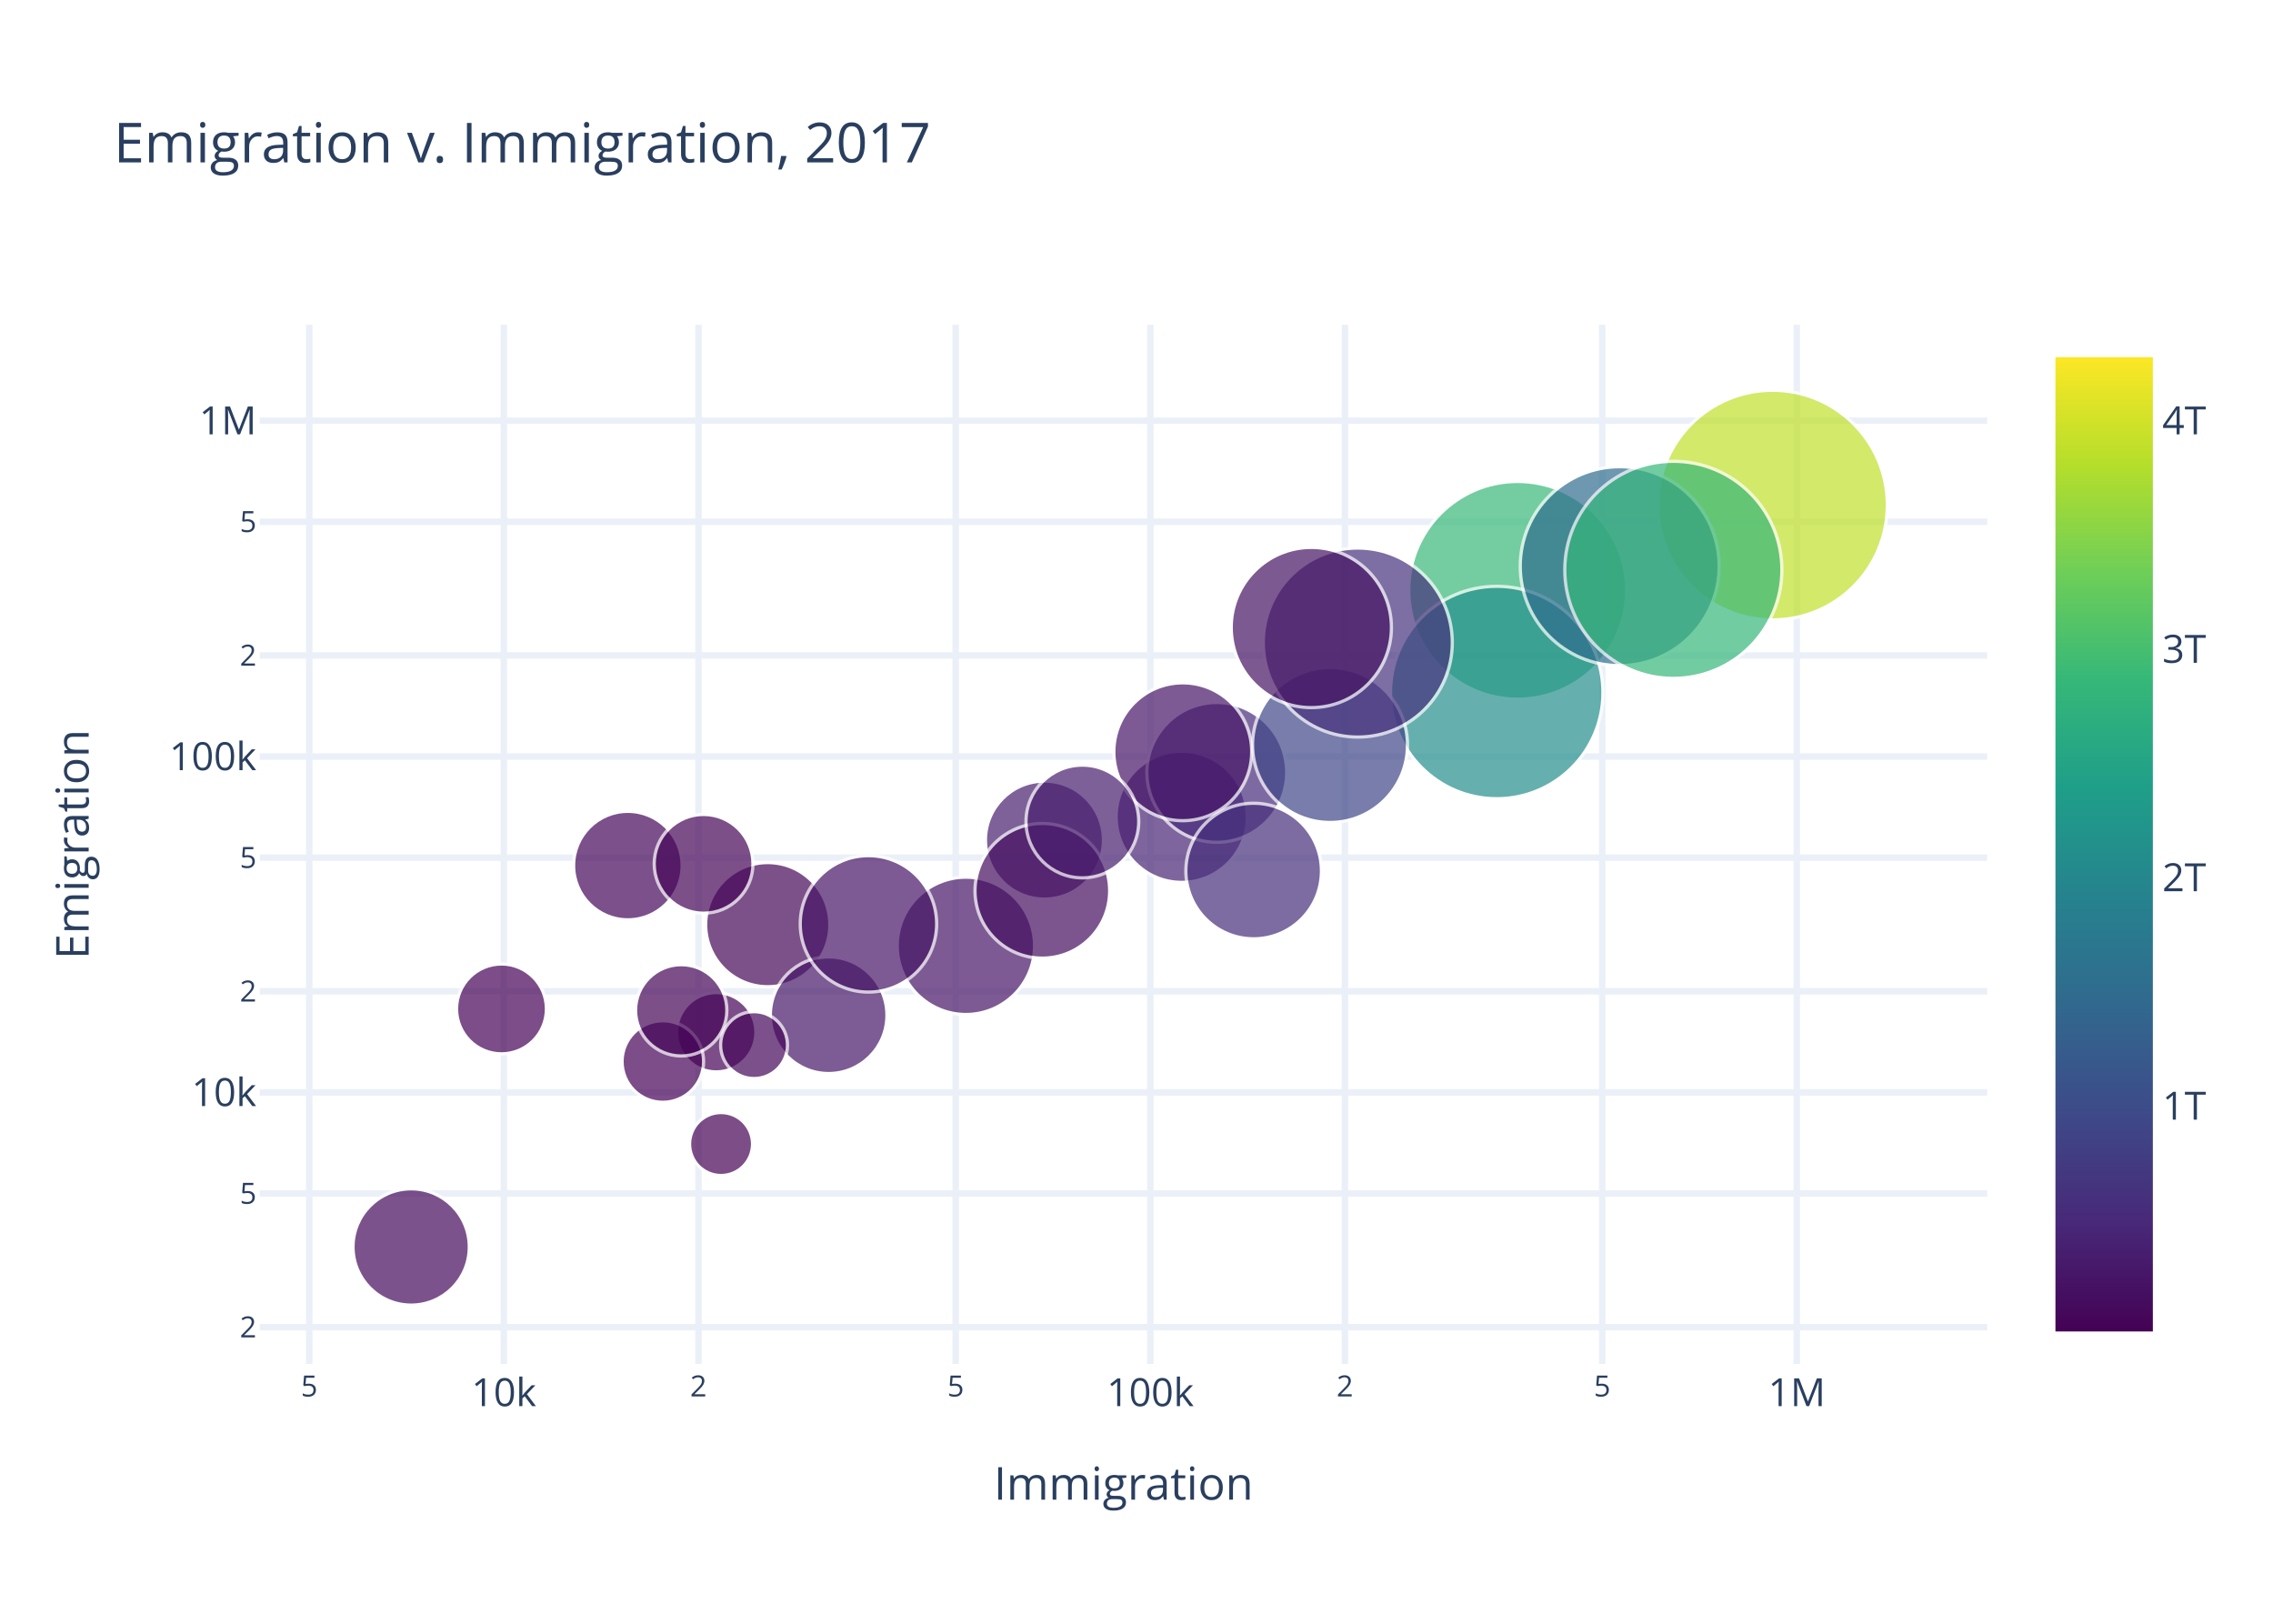
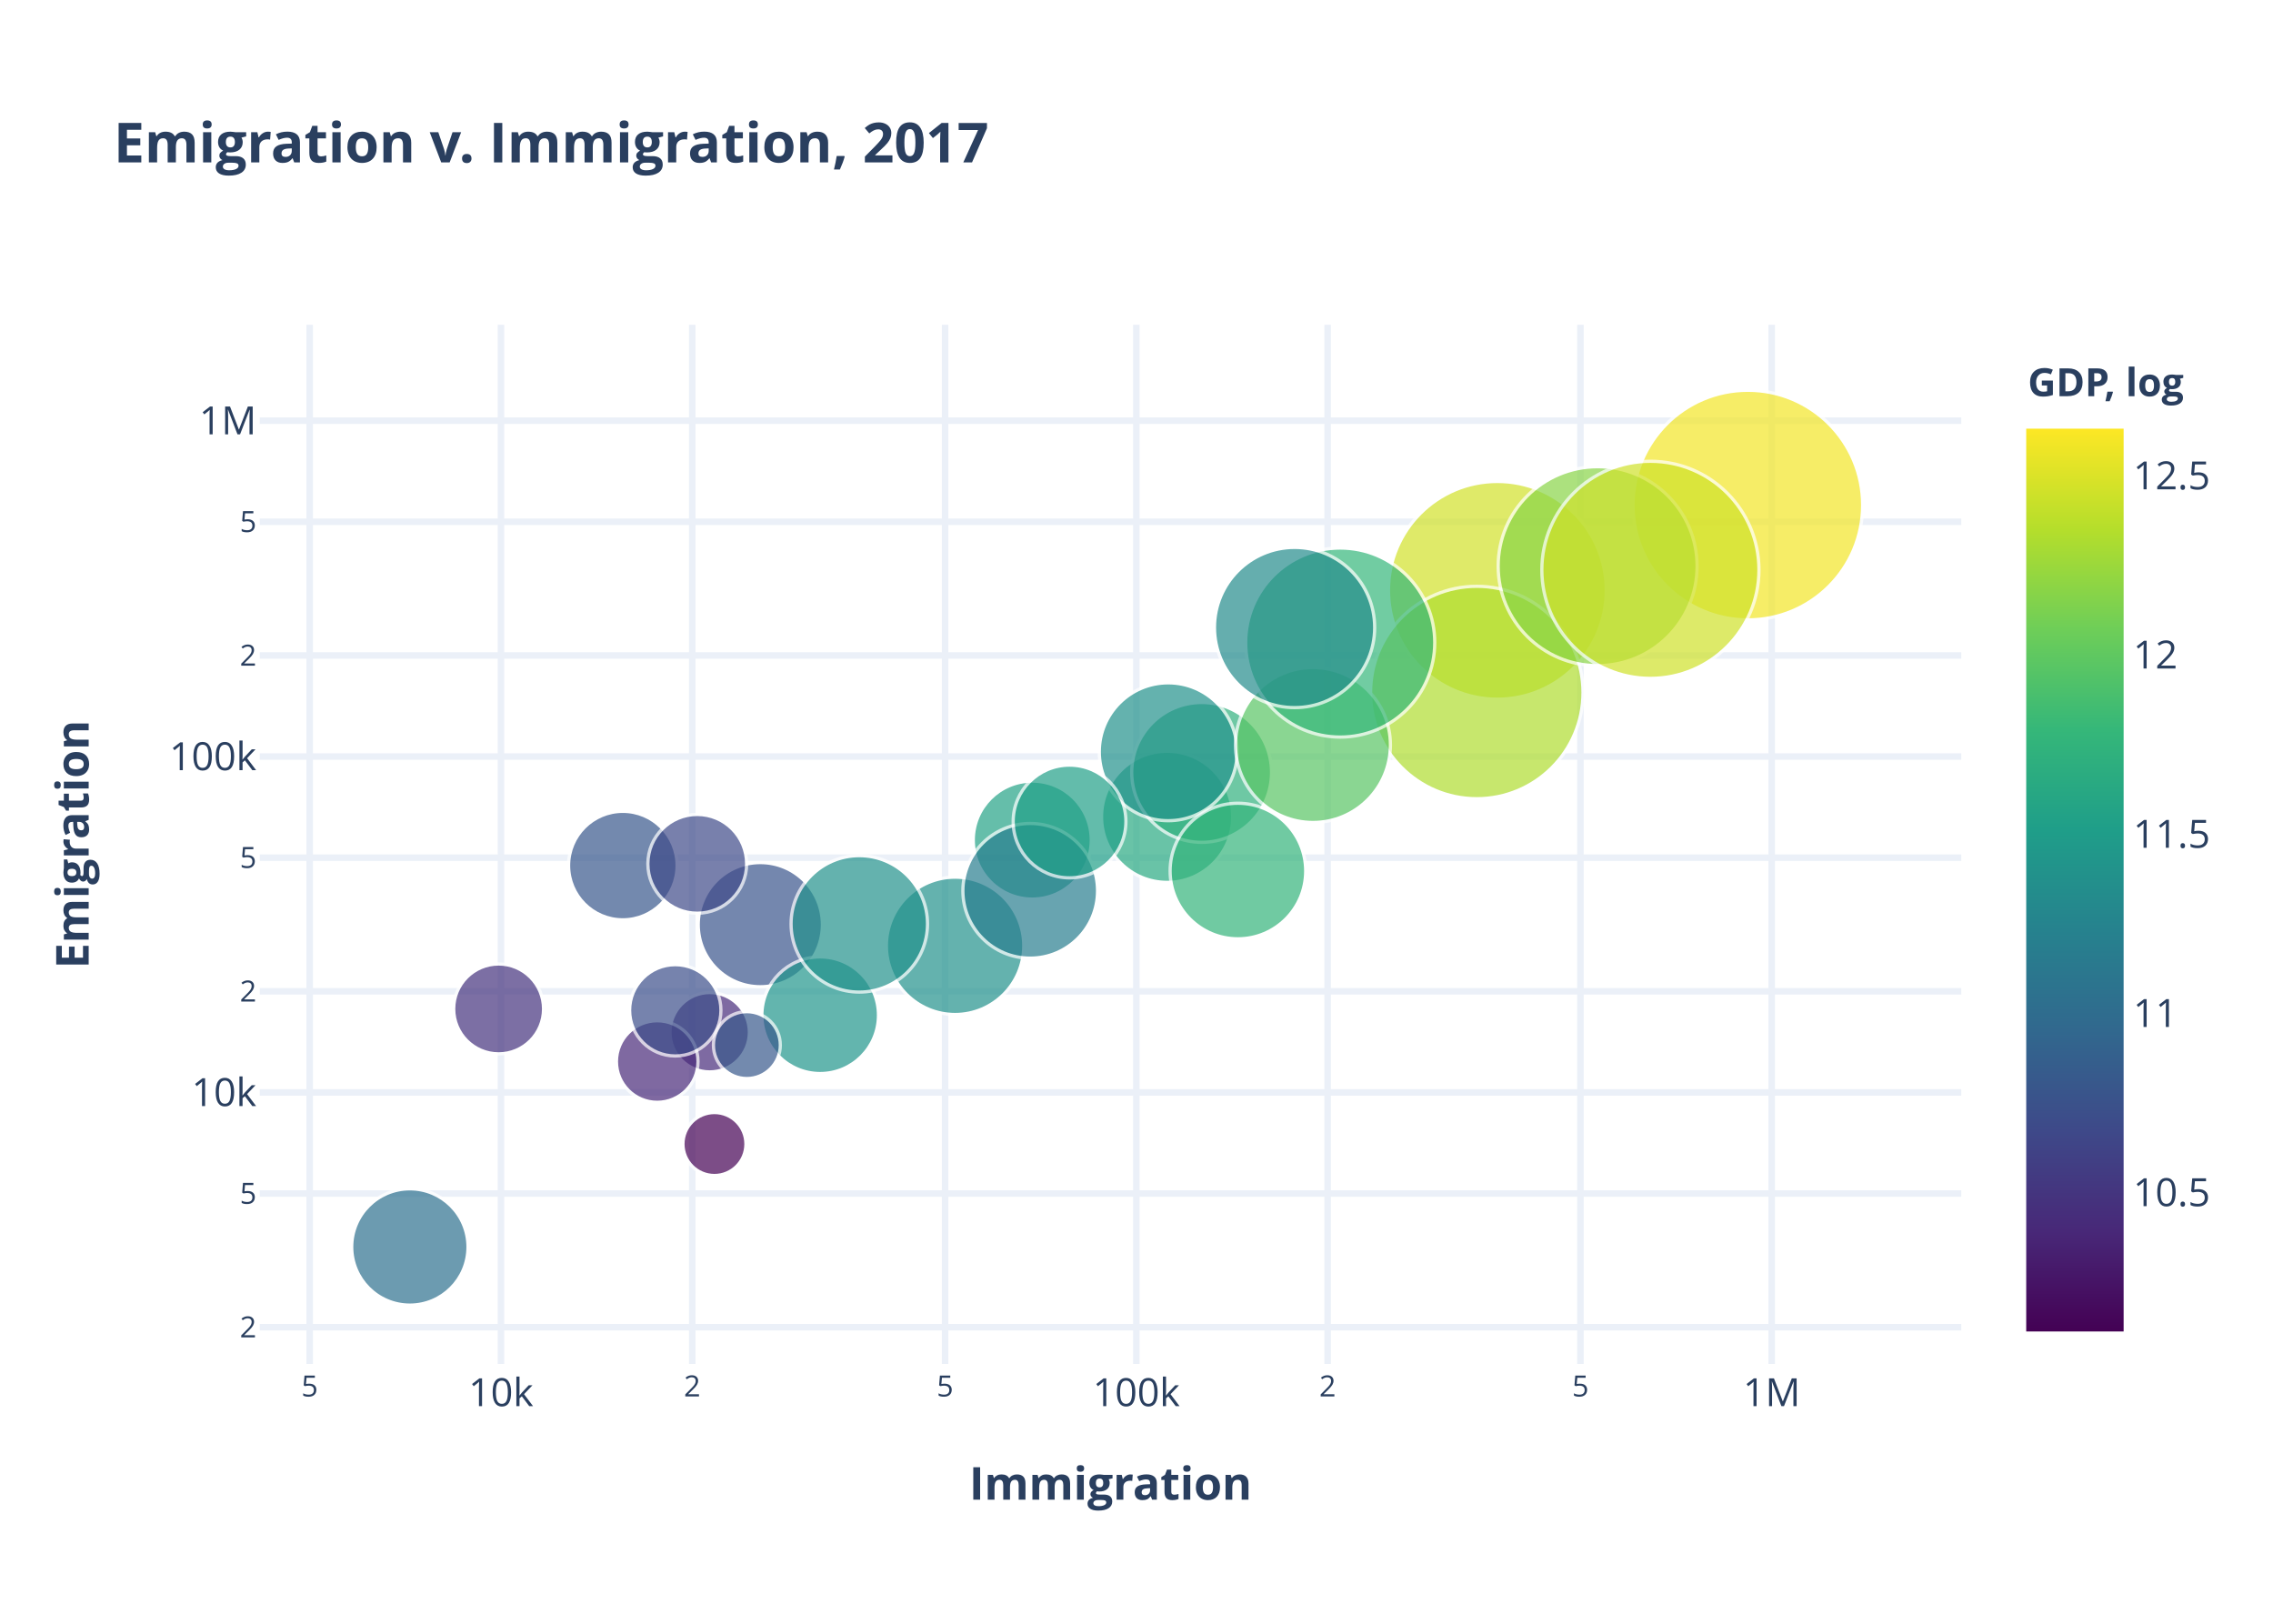
<svg xmlns="http://www.w3.org/2000/svg" class="main-svg" width="700" height="500" viewBox="0 0 700 500">
  <rect x="0" y="0" width="700" height="500" style="fill: rgb(255, 255, 255); fill-opacity: 1;" />
-   <defs id="defs-d5588e">
+   <defs id="defs-80fa57">
    <g class="clips">
-       <clipPath id="clipd5588exyplot" class="plotclip">
-         <rect width="532" height="320" />
-       </clipPath>
-       <clipPath class="axesclip" id="clipd5588ex">
-         <rect x="80" y="0" width="532" height="500" />
-       </clipPath>
-       <clipPath class="axesclip" id="clipd5588ey">
+       <clipPath id="clip80fa57xyplot" class="plotclip">
+         <rect width="524" height="320" />
+       </clipPath>
+       <clipPath class="axesclip" id="clip80fa57x">
+         <rect x="80" y="0" width="524" height="500" />
+       </clipPath>
+       <clipPath class="axesclip" id="clip80fa57y">
        <rect x="0" y="100" width="700" height="320" />
      </clipPath>
-       <clipPath class="axesclip" id="clipd5588exy">
-         <rect x="80" y="100" width="532" height="320" />
+       <clipPath class="axesclip" id="clip80fa57xy">
+         <rect x="80" y="100" width="524" height="320" />
      </clipPath>
    </g>
    <g class="gradients">
-       <linearGradient x1="0" x2="0" y1="1" y2="0" id="gd5588e-cb994d58">
+       <linearGradient x1="0" x2="0" y1="1" y2="0" id="g80fa57-cb030e50">
        <stop offset="0%" stop-color="rgb(68, 1, 84)" stop-opacity="1" />
        <stop offset="11.111%" stop-color="rgb(72, 40, 120)" stop-opacity="1" />
        <stop offset="22.222%" stop-color="rgb(62, 73, 137)" stop-opacity="1" />
        <stop offset="33.333%" stop-color="rgb(49, 104, 142)" stop-opacity="1" />
        <stop offset="44.444%" stop-color="rgb(38, 130, 142)" stop-opacity="1" />
        <stop offset="55.556%" stop-color="rgb(31, 158, 137)" stop-opacity="1" />
        <stop offset="66.667%" stop-color="rgb(53, 183, 121)" stop-opacity="1" />
        <stop offset="77.778%" stop-color="rgb(110, 206, 88)" stop-opacity="1" />
        <stop offset="88.889%" stop-color="rgb(181, 222, 43)" stop-opacity="1" />
        <stop offset="100%" stop-color="rgb(253, 231, 37)" stop-opacity="1" />
      </linearGradient>
    </g>
  </defs>
  <g class="bglayer" />
  <g class="layer-below">
    <g class="imagelayer" />
    <g class="shapelayer" />
  </g>
  <g class="cartesianlayer">
    <g class="subplot xy">
      <g class="layer-subplot">
        <g class="shapelayer" />
        <g class="imagelayer" />
      </g>
      <g class="gridlayer">
        <g class="x">
-           <path class="xgrid crisp" transform="translate(95.24,0)" d="M0,100v320" style="stroke: rgb(235, 240, 248); stroke-opacity: 1; stroke-width: 2px;" />
-           <path class="xgrid crisp" transform="translate(155.17,0)" d="M0,100v320" style="stroke: rgb(235, 240, 248); stroke-opacity: 1; stroke-width: 2px;" />
-           <path class="xgrid crisp" transform="translate(215.1,0)" d="M0,100v320" style="stroke: rgb(235, 240, 248); stroke-opacity: 1; stroke-width: 2px;" />
-           <path class="xgrid crisp" transform="translate(294.33,0)" d="M0,100v320" style="stroke: rgb(235, 240, 248); stroke-opacity: 1; stroke-width: 2px;" />
-           <path class="xgrid crisp" transform="translate(354.26,0)" d="M0,100v320" style="stroke: rgb(235, 240, 248); stroke-opacity: 1; stroke-width: 2px;" />
-           <path class="xgrid crisp" transform="translate(414.19,0)" d="M0,100v320" style="stroke: rgb(235, 240, 248); stroke-opacity: 1; stroke-width: 2px;" />
-           <path class="xgrid crisp" transform="translate(493.42,0)" d="M0,100v320" style="stroke: rgb(235, 240, 248); stroke-opacity: 1; stroke-width: 2px;" />
-           <path class="xgrid crisp" transform="translate(553.35,0)" d="M0,100v320" style="stroke: rgb(235, 240, 248); stroke-opacity: 1; stroke-width: 2px;" />
+           <path class="xgrid crisp" transform="translate(95.37,0)" d="M0,100v320" style="stroke: rgb(235, 240, 248); stroke-opacity: 1; stroke-width: 2px;" />
+           <path class="xgrid crisp" transform="translate(154.28,0)" d="M0,100v320" style="stroke: rgb(235, 240, 248); stroke-opacity: 1; stroke-width: 2px;" />
+           <path class="xgrid crisp" transform="translate(213.18,0)" d="M0,100v320" style="stroke: rgb(235, 240, 248); stroke-opacity: 1; stroke-width: 2px;" />
+           <path class="xgrid crisp" transform="translate(291.05,0)" d="M0,100v320" style="stroke: rgb(235, 240, 248); stroke-opacity: 1; stroke-width: 2px;" />
+           <path class="xgrid crisp" transform="translate(349.95,0)" d="M0,100v320" style="stroke: rgb(235, 240, 248); stroke-opacity: 1; stroke-width: 2px;" />
+           <path class="xgrid crisp" transform="translate(408.86,0)" d="M0,100v320" style="stroke: rgb(235, 240, 248); stroke-opacity: 1; stroke-width: 2px;" />
+           <path class="xgrid crisp" transform="translate(486.72,0)" d="M0,100v320" style="stroke: rgb(235, 240, 248); stroke-opacity: 1; stroke-width: 2px;" />
+           <path class="xgrid crisp" transform="translate(545.62,0)" d="M0,100v320" style="stroke: rgb(235, 240, 248); stroke-opacity: 1; stroke-width: 2px;" />
        </g>
        <g class="y">
-           <path class="ygrid crisp" transform="translate(0,408.68)" d="M80,0h532" style="stroke: rgb(235, 240, 248); stroke-opacity: 1; stroke-width: 2px;" />
-           <path class="ygrid crisp" transform="translate(0,367.52)" d="M80,0h532" style="stroke: rgb(235, 240, 248); stroke-opacity: 1; stroke-width: 2px;" />
-           <path class="ygrid crisp" transform="translate(0,336.39)" d="M80,0h532" style="stroke: rgb(235, 240, 248); stroke-opacity: 1; stroke-width: 2px;" />
-           <path class="ygrid crisp" transform="translate(0,305.25)" d="M80,0h532" style="stroke: rgb(235, 240, 248); stroke-opacity: 1; stroke-width: 2px;" />
-           <path class="ygrid crisp" transform="translate(0,264.1)" d="M80,0h532" style="stroke: rgb(235, 240, 248); stroke-opacity: 1; stroke-width: 2px;" />
-           <path class="ygrid crisp" transform="translate(0,232.96)" d="M80,0h532" style="stroke: rgb(235, 240, 248); stroke-opacity: 1; stroke-width: 2px;" />
-           <path class="ygrid crisp" transform="translate(0,201.83)" d="M80,0h532" style="stroke: rgb(235, 240, 248); stroke-opacity: 1; stroke-width: 2px;" />
-           <path class="ygrid crisp" transform="translate(0,160.67)" d="M80,0h532" style="stroke: rgb(235, 240, 248); stroke-opacity: 1; stroke-width: 2px;" />
-           <path class="ygrid crisp" transform="translate(0,129.54)" d="M80,0h532" style="stroke: rgb(235, 240, 248); stroke-opacity: 1; stroke-width: 2px;" />
+           <path class="ygrid crisp" transform="translate(0,408.68)" d="M80,0h524" style="stroke: rgb(235, 240, 248); stroke-opacity: 1; stroke-width: 2px;" />
+           <path class="ygrid crisp" transform="translate(0,367.52)" d="M80,0h524" style="stroke: rgb(235, 240, 248); stroke-opacity: 1; stroke-width: 2px;" />
+           <path class="ygrid crisp" transform="translate(0,336.39)" d="M80,0h524" style="stroke: rgb(235, 240, 248); stroke-opacity: 1; stroke-width: 2px;" />
+           <path class="ygrid crisp" transform="translate(0,305.25)" d="M80,0h524" style="stroke: rgb(235, 240, 248); stroke-opacity: 1; stroke-width: 2px;" />
+           <path class="ygrid crisp" transform="translate(0,264.1)" d="M80,0h524" style="stroke: rgb(235, 240, 248); stroke-opacity: 1; stroke-width: 2px;" />
+           <path class="ygrid crisp" transform="translate(0,232.96)" d="M80,0h524" style="stroke: rgb(235, 240, 248); stroke-opacity: 1; stroke-width: 2px;" />
+           <path class="ygrid crisp" transform="translate(0,201.83)" d="M80,0h524" style="stroke: rgb(235, 240, 248); stroke-opacity: 1; stroke-width: 2px;" />
+           <path class="ygrid crisp" transform="translate(0,160.67)" d="M80,0h524" style="stroke: rgb(235, 240, 248); stroke-opacity: 1; stroke-width: 2px;" />
+           <path class="ygrid crisp" transform="translate(0,129.54)" d="M80,0h524" style="stroke: rgb(235, 240, 248); stroke-opacity: 1; stroke-width: 2px;" />
        </g>
      </g>
      <g class="zerolinelayer" />
      <path class="xlines-below" />
      <path class="ylines-below" />
      <g class="overlines-below" />
      <g class="xaxislayer-below" />
      <g class="yaxislayer-below" />
      <g class="overaxes-below" />
-       <g class="plot" transform="translate(80, 100)" clip-path="url('#clipd5588exyplot')">
+       <g class="plot" transform="translate(80, 100)" clip-path="url('#clip80fa57xyplot')">
        <g class="scatterlayer mlayer">
-           <g class="trace scatter trace994d58" style="stroke-miterlimit: 2; opacity: 1;">
+           <g class="trace scatter trace030e50" style="stroke-miterlimit: 2; opacity: 1;">
            <g class="fills" />
            <g class="errorbars" />
            <g class="lines" />
            <g class="points">
-               <path class="point" transform="translate(283.91,151.53)" d="M20.19,0A20.19,20.19 0 1,1 0,-20.19A20.19,20.19 0 0,1 20.19,0Z" style="opacity: 0.7; stroke-width: 1px; fill: rgb(72, 35, 116); fill-opacity: 1; stroke: rgb(255, 255, 255); stroke-opacity: 1;" />
-               <path class="point" transform="translate(294.73,137.85)" d="M21.53,0A21.53,21.53 0 1,1 0,-21.53A21.53,21.53 0 0,1 21.53,0Z" style="opacity: 0.7; stroke-width: 1px; fill: rgb(71, 43, 122); fill-opacity: 1; stroke: rgb(255, 255, 255); stroke-opacity: 1;" />
-               <path class="point" transform="translate(156.44,184.73)" d="M19.12,0A19.12,19.12 0 1,1 0,-19.12A19.12,19.12 0 0,1 19.12,0Z" style="opacity: 0.7; stroke-width: 1px; fill: rgb(68, 5, 87); fill-opacity: 1; stroke: rgb(255, 255, 255); stroke-opacity: 1;" />
-               <path class="point" transform="translate(113.36,166.54)" d="M16.71,0A16.71,16.71 0 1,1 0,-16.71A16.71,16.71 0 0,1 16.71,0Z" style="opacity: 0.7; stroke-width: 1px; fill: rgb(68, 5, 88); fill-opacity: 1; stroke: rgb(255, 255, 255); stroke-opacity: 1;" />
-               <path class="point" transform="translate(140.57,217.86)" d="M12.22,0A12.22,12.22 0 1,1 0,-12.22A12.22,12.22 0 0,1 12.22,0Z" style="opacity: 0.7; stroke-width: 1px; fill: rgb(68, 2, 85); fill-opacity: 1; stroke: rgb(255, 255, 255); stroke-opacity: 1;" />
-               <path class="point" transform="translate(217.46,191.25)" d="M21.15,0A21.15,21.15 0 1,1 0,-21.15A21.15,21.15 0 0,1 21.15,0Z" style="opacity: 0.7; stroke-width: 1px; fill: rgb(70, 20, 101); fill-opacity: 1; stroke: rgb(255, 255, 255); stroke-opacity: 1;" />
-               <path class="point" transform="translate(241.65,158.69)" d="M18.17,0A18.17,18.17 0 1,1 0,-18.17A18.17,18.17 0 0,1 18.17,0Z" style="opacity: 0.7; stroke-width: 1px; fill: rgb(71, 30, 110); fill-opacity: 1; stroke: rgb(255, 255, 255); stroke-opacity: 1;" />
-               <path class="point" transform="translate(124.13,226.88)" d="M12.56,0A12.56,12.56 0 1,1 0,-12.56A12.56,12.56 0 0,1 12.56,0Z" style="opacity: 0.7; stroke-width: 1px; fill: rgb(68, 2, 85); fill-opacity: 1; stroke: rgb(255, 255, 255); stroke-opacity: 1;" />
-               <path class="point" transform="translate(175.19,212.62)" d="M17.96,0A17.96,17.96 0 1,1 0,-17.96A17.96,17.96 0 0,1 17.96,0Z" style="opacity: 0.7; stroke-width: 1px; fill: rgb(70, 22, 103); fill-opacity: 1; stroke: rgb(255, 255, 255); stroke-opacity: 1;" />
-               <path class="point" transform="translate(387.38,81.78)" d="M33.53,0A33.53,33.53 0 1,1 0,-33.53A33.53,33.53 0 0,1 33.53,0Z" style="opacity: 0.7; stroke-width: 1px; fill: rgb(55, 184, 120); fill-opacity: 1; stroke: rgb(255, 255, 255); stroke-opacity: 1;" />
-               <path class="point" transform="translate(465.87,55.53)" d="M35.36,0A35.36,35.36 0 1,1 0,-35.36A35.36,35.36 0 0,1 35.36,0Z" style="opacity: 0.7; stroke-width: 1px; fill: rgb(192, 223, 42); fill-opacity: 1; stroke: rgb(255, 255, 255); stroke-opacity: 1;" />
-               <path class="point" transform="translate(284.25,131.49)" d="M21.23,0A21.23,21.23 0 1,1 0,-21.23A21.23,21.23 0 0,1 21.23,0Z" style="opacity: 0.7; stroke-width: 1px; fill: rgb(70, 20, 102); fill-opacity: 1; stroke: rgb(255, 255, 255); stroke-opacity: 1;" />
-               <path class="point" transform="translate(241,174.31)" d="M20.74,0A20.74,20.74 0 1,1 0,-20.74A20.74,20.74 0 0,1 20.74,0Z" style="opacity: 0.7; stroke-width: 1px; fill: rgb(69, 13, 95); fill-opacity: 1; stroke: rgb(255, 255, 255); stroke-opacity: 1;" />
-               <path class="point" transform="translate(253.33,152.96)" d="M17.36,0A17.36,17.36 0 1,1 0,-17.36A17.36,17.36 0 0,1 17.36,0Z" style="opacity: 0.7; stroke-width: 1px; fill: rgb(71, 28, 109); fill-opacity: 1; stroke: rgb(255, 255, 255); stroke-opacity: 1;" />
-               <path class="point" transform="translate(380.94,113.25)" d="M32.71,0A32.71,32.71 0 1,1 0,-32.71A32.71,32.71 0 0,1 32.71,0Z" style="opacity: 0.7; stroke-width: 1px; fill: rgb(35, 143, 140); fill-opacity: 1; stroke: rgb(255, 255, 255); stroke-opacity: 1;" />
-               <path class="point" transform="translate(74.44,210.68)" d="M13.84,0A13.84,13.84 0 1,1 0,-13.84A13.84,13.84 0 0,1 13.84,0Z" style="opacity: 0.7; stroke-width: 1px; fill: rgb(68, 2, 85); fill-opacity: 1; stroke: rgb(255, 255, 255); stroke-opacity: 1;" />
-               <path class="point" transform="translate(136.68,166)" d="M15.21,0A15.21,15.21 0 1,1 0,-15.21A15.21,15.21 0 0,1 15.21,0Z" style="opacity: 0.7; stroke-width: 1px; fill: rgb(68, 4, 87); fill-opacity: 1; stroke: rgb(255, 255, 255); stroke-opacity: 1;" />
-               <path class="point" transform="translate(152.22,221.82)" d="M10.3,0A10.3,10.3 0 1,1 0,-10.3A10.3,10.3 0 0,1 10.3,0Z" style="opacity: 0.7; stroke-width: 1px; fill: rgb(68, 5, 88); fill-opacity: 1; stroke: rgb(255, 255, 255); stroke-opacity: 1;" />
-               <path class="point" transform="translate(142.06,252.28)" d="M9.7,0A9.7,9.7 0 1,1 0,-9.7A9.7,9.7 0 0,1 9.7,0Z" style="opacity: 0.7; stroke-width: 1px; fill: rgb(68, 1, 84); fill-opacity: 1; stroke: rgb(255, 255, 255); stroke-opacity: 1;" />
-               <path class="point" transform="translate(329.6,129.41)" d="M23.86,0A23.86,23.86 0 1,1 0,-23.86A23.86,23.86 0 0,1 23.86,0Z" style="opacity: 0.7; stroke-width: 1px; fill: rgb(63, 70, 136); fill-opacity: 1; stroke: rgb(255, 255, 255); stroke-opacity: 1;" />
-               <path class="point" transform="translate(338.15,97.86)" d="M29.11,0A29.11,29.11 0 1,1 0,-29.11A29.11,29.11 0 0,1 29.11,0Z" style="opacity: 0.7; stroke-width: 1px; fill: rgb(70, 48, 124); fill-opacity: 1; stroke: rgb(255, 255, 255); stroke-opacity: 1;" />
-               <path class="point" transform="translate(187.45,184.49)" d="M21.01,0A21.01,21.01 0 1,1 0,-21.01A21.01,21.01 0 0,1 21.01,0Z" style="opacity: 0.7; stroke-width: 1px; fill: rgb(70, 20, 101); fill-opacity: 1; stroke: rgb(255, 255, 255); stroke-opacity: 1;" />
-               <path class="point" transform="translate(323.84,93.23)" d="M24.67,0A24.67,24.67 0 1,1 0,-24.67A24.67,24.67 0 0,1 24.67,0Z" style="opacity: 0.7; stroke-width: 1px; fill: rgb(70, 18, 99); fill-opacity: 1; stroke: rgb(255, 255, 255); stroke-opacity: 1;" />
-               <path class="point" transform="translate(46.62,283.98)" d="M17.91,0A17.91,17.91 0 1,1 0,-17.91A17.91,17.91 0 0,1 17.91,0Z" style="opacity: 0.7; stroke-width: 1px; fill: rgb(69, 9, 91); fill-opacity: 1; stroke: rgb(255, 255, 255); stroke-opacity: 1;" />
-               <path class="point" transform="translate(129.79,211.11)" d="M14.06,0A14.06,14.06 0 1,1 0,-14.06A14.06,14.06 0 0,1 14.06,0Z" style="opacity: 0.7; stroke-width: 1px; fill: rgb(68, 4, 87); fill-opacity: 1; stroke: rgb(255, 255, 255); stroke-opacity: 1;" />
-               <path class="point" transform="translate(418.81,74.34)" d="M30.63,0A30.63,30.63 0 1,1 0,-30.63A30.63,30.63 0 0,1 30.63,0Z" style="opacity: 0.7; stroke-width: 1px; fill: rgb(47, 108, 142); fill-opacity: 1; stroke: rgb(255, 255, 255); stroke-opacity: 1;" />
-               <path class="point" transform="translate(306.08,168.22)" d="M20.88,0A20.88,20.88 0 1,1 0,-20.88A20.88,20.88 0 0,1 20.88,0Z" style="opacity: 0.7; stroke-width: 1px; fill: rgb(70, 46, 123); fill-opacity: 1; stroke: rgb(255, 255, 255); stroke-opacity: 1;" />
-               <path class="point" transform="translate(435.33,75.47)" d="M33.43,0A33.43,33.43 0 1,1 0,-33.43A33.43,33.43 0 0,1 33.43,0Z" style="opacity: 0.7; stroke-width: 1px; fill: rgb(52, 182, 122); fill-opacity: 1; stroke: rgb(255, 255, 255); stroke-opacity: 1;" />
+               <path class="point" transform="translate(279.43,151.53)" d="M20.19,0A20.19,20.19 0 1,1 0,-20.19A20.19,20.19 0 0,1 20.19,0Z" style="opacity: 0.7; stroke-width: 1px; fill: rgb(41, 169, 130); fill-opacity: 1; stroke: rgb(255, 255, 255); stroke-opacity: 1;" />
+               <path class="point" transform="translate(290.06,137.85)" d="M21.53,0A21.53,21.53 0 1,1 0,-21.53A21.53,21.53 0 0,1 21.53,0Z" style="opacity: 0.7; stroke-width: 1px; fill: rgb(48, 177, 125); fill-opacity: 1; stroke: rgb(255, 255, 255); stroke-opacity: 1;" />
+               <path class="point" transform="translate(154.15,184.73)" d="M19.12,0A19.12,19.12 0 1,1 0,-19.12A19.12,19.12 0 0,1 19.12,0Z" style="opacity: 0.7; stroke-width: 1px; fill: rgb(57, 84, 139); fill-opacity: 1; stroke: rgb(255, 255, 255); stroke-opacity: 1;" />
+               <path class="point" transform="translate(111.81,166.54)" d="M16.71,0A16.71,16.71 0 1,1 0,-16.71A16.71,16.71 0 0,1 16.71,0Z" style="opacity: 0.7; stroke-width: 1px; fill: rgb(56, 87, 139); fill-opacity: 1; stroke: rgb(255, 255, 255); stroke-opacity: 1;" />
+               <path class="point" transform="translate(138.56,217.86)" d="M12.22,0A12.22,12.22 0 1,1 0,-12.22A12.22,12.22 0 0,1 12.22,0Z" style="opacity: 0.7; stroke-width: 1px; fill: rgb(71, 43, 122); fill-opacity: 1; stroke: rgb(255, 255, 255); stroke-opacity: 1;" />
+               <path class="point" transform="translate(214.13,191.25)" d="M21.15,0A21.15,21.15 0 1,1 0,-21.15A21.15,21.15 0 0,1 21.15,0Z" style="opacity: 0.7; stroke-width: 1px; fill: rgb(34, 145, 139); fill-opacity: 1; stroke: rgb(255, 255, 255); stroke-opacity: 1;" />
+               <path class="point" transform="translate(237.9,158.69)" d="M18.17,0A18.17,18.17 0 1,1 0,-18.17A18.17,18.17 0 0,1 18.17,0Z" style="opacity: 0.7; stroke-width: 1px; fill: rgb(35, 162, 134); fill-opacity: 1; stroke: rgb(255, 255, 255); stroke-opacity: 1;" />
+               <path class="point" transform="translate(122.4,226.88)" d="M12.56,0A12.56,12.56 0 1,1 0,-12.56A12.56,12.56 0 0,1 12.56,0Z" style="opacity: 0.7; stroke-width: 1px; fill: rgb(72, 41, 121); fill-opacity: 1; stroke: rgb(255, 255, 255); stroke-opacity: 1;" />
+               <path class="point" transform="translate(172.58,212.62)" d="M17.96,0A17.96,17.96 0 1,1 0,-17.96A17.96,17.96 0 0,1 17.96,0Z" style="opacity: 0.7; stroke-width: 1px; fill: rgb(33, 149, 139); fill-opacity: 1; stroke: rgb(255, 255, 255); stroke-opacity: 1;" />
+               <path class="point" transform="translate(381.13,81.78)" d="M33.53,0A33.53,33.53 0 1,1 0,-33.53A33.53,33.53 0 0,1 33.53,0Z" style="opacity: 0.7; stroke-width: 1px; fill: rgb(209, 225, 41); fill-opacity: 1; stroke: rgb(255, 255, 255); stroke-opacity: 1;" />
+               <path class="point" transform="translate(458.27,55.53)" d="M35.36,0A35.36,35.36 0 1,1 0,-35.36A35.36,35.36 0 0,1 35.36,0Z" style="opacity: 0.7; stroke-width: 1px; fill: rgb(242, 230, 38); fill-opacity: 1; stroke: rgb(255, 255, 255); stroke-opacity: 1;" />
+               <path class="point" transform="translate(279.77,131.49)" d="M21.23,0A21.23,21.23 0 1,1 0,-21.23A21.23,21.23 0 0,1 21.23,0Z" style="opacity: 0.7; stroke-width: 1px; fill: rgb(34, 146, 139); fill-opacity: 1; stroke: rgb(255, 255, 255); stroke-opacity: 1;" />
+               <path class="point" transform="translate(237.27,174.31)" d="M20.74,0A20.74,20.74 0 1,1 0,-20.74A20.74,20.74 0 0,1 20.74,0Z" style="opacity: 0.7; stroke-width: 1px; fill: rgb(40, 126, 142); fill-opacity: 1; stroke: rgb(255, 255, 255); stroke-opacity: 1;" />
+               <path class="point" transform="translate(249.38,152.96)" d="M17.36,0A17.36,17.36 0 1,1 0,-17.36A17.36,17.36 0 0,1 17.36,0Z" style="opacity: 0.7; stroke-width: 1px; fill: rgb(33, 160, 136); fill-opacity: 1; stroke: rgb(255, 255, 255); stroke-opacity: 1;" />
+               <path class="point" transform="translate(374.8,113.25)" d="M32.71,0A32.71,32.71 0 1,1 0,-32.71A32.71,32.71 0 0,1 32.71,0Z" style="opacity: 0.7; stroke-width: 1px; fill: rgb(175, 221, 47); fill-opacity: 1; stroke: rgb(255, 255, 255); stroke-opacity: 1;" />
+               <path class="point" transform="translate(73.56,210.68)" d="M13.84,0A13.84,13.84 0 1,1 0,-13.84A13.84,13.84 0 0,1 13.84,0Z" style="opacity: 0.7; stroke-width: 1px; fill: rgb(69, 50, 125); fill-opacity: 1; stroke: rgb(255, 255, 255); stroke-opacity: 1;" />
+               <path class="point" transform="translate(134.73,166)" d="M15.21,0A15.21,15.21 0 1,1 0,-15.21A15.21,15.21 0 0,1 15.21,0Z" style="opacity: 0.7; stroke-width: 1px; fill: rgb(62, 74, 137); fill-opacity: 1; stroke: rgb(255, 255, 255); stroke-opacity: 1;" />
+               <path class="point" transform="translate(150.01,221.82)" d="M10.3,0A10.3,10.3 0 1,1 0,-10.3A10.3,10.3 0 0,1 10.3,0Z" style="opacity: 0.7; stroke-width: 1px; fill: rgb(55, 89, 140); fill-opacity: 1; stroke: rgb(255, 255, 255); stroke-opacity: 1;" />
+               <path class="point" transform="translate(140.02,252.28)" d="M9.7,0A9.7,9.7 0 1,1 0,-9.7A9.7,9.7 0 0,1 9.7,0Z" style="opacity: 0.7; stroke-width: 1px; fill: rgb(68, 1, 84); fill-opacity: 1; stroke: rgb(255, 255, 255); stroke-opacity: 1;" />
+               <path class="point" transform="translate(324.34,129.41)" d="M23.86,0A23.86,23.86 0 1,1 0,-23.86A23.86,23.86 0 0,1 23.86,0Z" style="opacity: 0.7; stroke-width: 1px; fill: rgb(88, 197, 100); fill-opacity: 1; stroke: rgb(255, 255, 255); stroke-opacity: 1;" />
+               <path class="point" transform="translate(332.74,97.86)" d="M29.11,0A29.11,29.11 0 1,1 0,-29.11A29.11,29.11 0 0,1 29.11,0Z" style="opacity: 0.7; stroke-width: 1px; fill: rgb(52, 182, 122); fill-opacity: 1; stroke: rgb(255, 255, 255); stroke-opacity: 1;" />
+               <path class="point" transform="translate(184.63,184.49)" d="M21.01,0A21.01,21.01 0 1,1 0,-21.01A21.01,21.01 0 0,1 21.01,0Z" style="opacity: 0.7; stroke-width: 1px; fill: rgb(34, 145, 139); fill-opacity: 1; stroke: rgb(255, 255, 255); stroke-opacity: 1;" />
+               <path class="point" transform="translate(318.68,93.23)" d="M24.67,0A24.67,24.67 0 1,1 0,-24.67A24.67,24.67 0 0,1 24.67,0Z" style="opacity: 0.7; stroke-width: 1px; fill: rgb(35, 140, 140); fill-opacity: 1; stroke: rgb(255, 255, 255); stroke-opacity: 1;" />
+               <path class="point" transform="translate(46.22,283.98)" d="M17.91,0A17.91,17.91 0 1,1 0,-17.91A17.91,17.91 0 0,1 17.91,0Z" style="opacity: 0.7; stroke-width: 1px; fill: rgb(46, 112, 142); fill-opacity: 1; stroke: rgb(255, 255, 255); stroke-opacity: 1;" />
+               <path class="point" transform="translate(127.96,211.11)" d="M14.06,0A14.06,14.06 0 1,1 0,-14.06A14.06,14.06 0 0,1 14.06,0Z" style="opacity: 0.7; stroke-width: 1px; fill: rgb(60, 79, 138); fill-opacity: 1; stroke: rgb(255, 255, 255); stroke-opacity: 1;" />
+               <path class="point" transform="translate(412.01,74.34)" d="M30.63,0A30.63,30.63 0 1,1 0,-30.63A30.63,30.63 0 0,1 30.63,0Z" style="opacity: 0.7; stroke-width: 1px; fill: rgb(137, 212, 71); fill-opacity: 1; stroke: rgb(255, 255, 255); stroke-opacity: 1;" />
+               <path class="point" transform="translate(301.23,168.22)" d="M20.88,0A20.88,20.88 0 1,1 0,-20.88A20.88,20.88 0 0,1 20.88,0Z" style="opacity: 0.7; stroke-width: 1px; fill: rgb(51, 180, 123); fill-opacity: 1; stroke: rgb(255, 255, 255); stroke-opacity: 1;" />
+               <path class="point" transform="translate(428.26,75.47)" d="M33.43,0A33.43,33.43 0 1,1 0,-33.43A33.43,33.43 0 0,1 33.43,0Z" style="opacity: 0.7; stroke-width: 1px; fill: rgb(207, 225, 41); fill-opacity: 1; stroke: rgb(255, 255, 255); stroke-opacity: 1;" />
            </g>
            <g class="text" />
          </g>
        </g>
      </g>
      <g class="overplot" />
      <path class="xlines-above crisp" d="M0,0" style="fill: none;" />
      <path class="ylines-above crisp" d="M0,0" style="fill: none;" />
      <g class="overlines-above" />
      <g class="xaxislayer-above">
        <g class="xtick">
-           <text text-anchor="middle" x="0" y="430" transform="translate(95.24,0)" style="font-family: 'Open Sans', verdana, arial, sans-serif; font-size: 9px; fill: rgb(42, 63, 95); fill-opacity: 1; white-space: pre;">5</text>
-         </g>
-         <g class="xtick">
-           <text text-anchor="middle" x="0" y="433" transform="translate(155.17,0)" style="font-family: 'Open Sans', verdana, arial, sans-serif; font-size: 12px; fill: rgb(42, 63, 95); fill-opacity: 1; white-space: pre;">10k</text>
-         </g>
-         <g class="xtick">
-           <text text-anchor="middle" x="0" y="430" transform="translate(215.1,0)" style="font-family: 'Open Sans', verdana, arial, sans-serif; font-size: 9px; fill: rgb(42, 63, 95); fill-opacity: 1; white-space: pre;">2</text>
-         </g>
-         <g class="xtick">
-           <text text-anchor="middle" x="0" y="430" transform="translate(294.33,0)" style="font-family: 'Open Sans', verdana, arial, sans-serif; font-size: 9px; fill: rgb(42, 63, 95); fill-opacity: 1; white-space: pre;">5</text>
-         </g>
-         <g class="xtick">
-           <text text-anchor="middle" x="0" y="433" transform="translate(354.26,0)" style="font-family: 'Open Sans', verdana, arial, sans-serif; font-size: 12px; fill: rgb(42, 63, 95); fill-opacity: 1; white-space: pre;">100k</text>
-         </g>
-         <g class="xtick">
-           <text text-anchor="middle" x="0" y="430" transform="translate(414.19,0)" style="font-family: 'Open Sans', verdana, arial, sans-serif; font-size: 9px; fill: rgb(42, 63, 95); fill-opacity: 1; white-space: pre;">2</text>
-         </g>
-         <g class="xtick">
-           <text text-anchor="middle" x="0" y="430" transform="translate(493.42,0)" style="font-family: 'Open Sans', verdana, arial, sans-serif; font-size: 9px; fill: rgb(42, 63, 95); fill-opacity: 1; white-space: pre;">5</text>
-         </g>
-         <g class="xtick">
-           <text text-anchor="middle" x="0" y="433" transform="translate(553.35,0)" style="font-family: 'Open Sans', verdana, arial, sans-serif; font-size: 12px; fill: rgb(42, 63, 95); fill-opacity: 1; white-space: pre;">1M</text>
+           <text text-anchor="middle" x="0" y="430" transform="translate(95.37,0)" style="font-family: 'Open Sans', verdana, arial, sans-serif; font-size: 9px; fill: rgb(42, 63, 95); fill-opacity: 1; white-space: pre;">5</text>
+         </g>
+         <g class="xtick">
+           <text text-anchor="middle" x="0" y="433" transform="translate(154.28,0)" style="font-family: 'Open Sans', verdana, arial, sans-serif; font-size: 12px; fill: rgb(42, 63, 95); fill-opacity: 1; white-space: pre;">10k</text>
+         </g>
+         <g class="xtick">
+           <text text-anchor="middle" x="0" y="430" transform="translate(213.18,0)" style="font-family: 'Open Sans', verdana, arial, sans-serif; font-size: 9px; fill: rgb(42, 63, 95); fill-opacity: 1; white-space: pre;">2</text>
+         </g>
+         <g class="xtick">
+           <text text-anchor="middle" x="0" y="430" transform="translate(291.05,0)" style="font-family: 'Open Sans', verdana, arial, sans-serif; font-size: 9px; fill: rgb(42, 63, 95); fill-opacity: 1; white-space: pre;">5</text>
+         </g>
+         <g class="xtick">
+           <text text-anchor="middle" x="0" y="433" transform="translate(349.95,0)" style="font-family: 'Open Sans', verdana, arial, sans-serif; font-size: 12px; fill: rgb(42, 63, 95); fill-opacity: 1; white-space: pre;">100k</text>
+         </g>
+         <g class="xtick">
+           <text text-anchor="middle" x="0" y="430" transform="translate(408.86,0)" style="font-family: 'Open Sans', verdana, arial, sans-serif; font-size: 9px; fill: rgb(42, 63, 95); fill-opacity: 1; white-space: pre;">2</text>
+         </g>
+         <g class="xtick">
+           <text text-anchor="middle" x="0" y="430" transform="translate(486.72,0)" style="font-family: 'Open Sans', verdana, arial, sans-serif; font-size: 9px; fill: rgb(42, 63, 95); fill-opacity: 1; white-space: pre;">5</text>
+         </g>
+         <g class="xtick">
+           <text text-anchor="middle" x="0" y="433" transform="translate(545.62,0)" style="font-family: 'Open Sans', verdana, arial, sans-serif; font-size: 12px; fill: rgb(42, 63, 95); fill-opacity: 1; white-space: pre;">1M</text>
        </g>
      </g>
      <g class="yaxislayer-above">
        <g class="ytick">
          <text text-anchor="end" x="79" y="3.15" transform="translate(0,408.68)" style="font-family: 'Open Sans', verdana, arial, sans-serif; font-size: 9px; fill: rgb(42, 63, 95); fill-opacity: 1; white-space: pre;">2</text>
        </g>
        <g class="ytick">
          <text text-anchor="end" x="79" y="3.15" transform="translate(0,367.52)" style="font-family: 'Open Sans', verdana, arial, sans-serif; font-size: 9px; fill: rgb(42, 63, 95); fill-opacity: 1; white-space: pre;">5</text>
        </g>
        <g class="ytick">
          <text text-anchor="end" x="79" y="4.2" transform="translate(0,336.39)" style="font-family: 'Open Sans', verdana, arial, sans-serif; font-size: 12px; fill: rgb(42, 63, 95); fill-opacity: 1; white-space: pre;">10k</text>
        </g>
        <g class="ytick">
          <text text-anchor="end" x="79" y="3.15" transform="translate(0,305.25)" style="font-family: 'Open Sans', verdana, arial, sans-serif; font-size: 9px; fill: rgb(42, 63, 95); fill-opacity: 1; white-space: pre;">2</text>
        </g>
        <g class="ytick">
          <text text-anchor="end" x="79" y="3.15" transform="translate(0,264.1)" style="font-family: 'Open Sans', verdana, arial, sans-serif; font-size: 9px; fill: rgb(42, 63, 95); fill-opacity: 1; white-space: pre;">5</text>
        </g>
        <g class="ytick">
          <text text-anchor="end" x="79" y="4.2" transform="translate(0,232.96)" style="font-family: 'Open Sans', verdana, arial, sans-serif; font-size: 12px; fill: rgb(42, 63, 95); fill-opacity: 1; white-space: pre;">100k</text>
        </g>
        <g class="ytick">
          <text text-anchor="end" x="79" y="3.15" transform="translate(0,201.83)" style="font-family: 'Open Sans', verdana, arial, sans-serif; font-size: 9px; fill: rgb(42, 63, 95); fill-opacity: 1; white-space: pre;">2</text>
        </g>
        <g class="ytick">
          <text text-anchor="end" x="79" y="3.15" transform="translate(0,160.67)" style="font-family: 'Open Sans', verdana, arial, sans-serif; font-size: 9px; fill: rgb(42, 63, 95); fill-opacity: 1; white-space: pre;">5</text>
        </g>
        <g class="ytick">
          <text text-anchor="end" x="79" y="4.2" transform="translate(0,129.54)" style="font-family: 'Open Sans', verdana, arial, sans-serif; font-size: 12px; fill: rgb(42, 63, 95); fill-opacity: 1; white-space: pre;">1M</text>
        </g>
      </g>
      <g class="overaxes-above" />
    </g>
  </g>
  <g class="polarlayer" />
  <g class="ternarylayer" />
  <g class="geolayer" />
  <g class="funnelarealayer" />
  <g class="pielayer" />
  <g class="treemaplayer" />
  <g class="sunburstlayer" />
  <g class="glimages" />
-   <defs id="topdefs-d5588e">
+   <defs id="topdefs-80fa57">
    <g class="clips" />
  </defs>
  <g class="layer-above">
    <g class="imagelayer" />
    <g class="shapelayer" />
  </g>
  <g class="infolayer">
-     <g class="cb994d58 colorbar" transform="translate(80,100)">
-       <rect class="cbbg" x="543" y="0" width="64.859" height="320" style="fill: rgb(0, 0, 0); fill-opacity: 0; stroke: rgb(68, 68, 68); stroke-opacity: 1; stroke-width: 0;" />
-       <g class="cbfills" transform="translate(0,10)">
-         <rect class="cbfill" x="553" width="30" y="0" height="300" style="stroke: none; fill: url('#gd5588e-cb994d58');" />
-       </g>
-       <g class="cblines" transform="translate(0,10)" />
+     <g class="cb030e50 colorbar" transform="translate(80,100)">
+       <rect class="cbbg" x="534" y="0" width="73.906" height="320" style="fill: rgb(0, 0, 0); fill-opacity: 0; stroke: rgb(68, 68, 68); stroke-opacity: 1; stroke-width: 0;" />
+       <g class="cbfills" transform="translate(0,32)">
+         <rect class="cbfill" x="544" width="30" y="0" height="278" style="stroke: none; fill: url('#g80fa57-cb030e50');" />
+       </g>
+       <g class="cblines" transform="translate(0,32)" />
      <g class="cbaxis crisp" transform="translate(0,-100)">
-         <g class="ycb994d58tick">
-           <text text-anchor="start" x="585.9" y="4.2" transform="translate(0,340.57)" style="font-family: 'Open Sans', verdana, arial, sans-serif; font-size: 12px; fill: rgb(42, 63, 95); fill-opacity: 1; white-space: pre;">1T</text>
-         </g>
-         <g class="ycb994d58tick">
-           <text text-anchor="start" x="585.9" y="4.2" transform="translate(0,270.23)" style="font-family: 'Open Sans', verdana, arial, sans-serif; font-size: 12px; fill: rgb(42, 63, 95); fill-opacity: 1; white-space: pre;">2T</text>
-         </g>
-         <g class="ycb994d58tick">
-           <text text-anchor="start" x="585.9" y="4.2" transform="translate(0,199.89)" style="font-family: 'Open Sans', verdana, arial, sans-serif; font-size: 12px; fill: rgb(42, 63, 95); fill-opacity: 1; white-space: pre;">3T</text>
-         </g>
-         <g class="ycb994d58tick">
-           <text text-anchor="start" x="585.9" y="4.2" transform="translate(0,129.55)" style="font-family: 'Open Sans', verdana, arial, sans-serif; font-size: 12px; fill: rgb(42, 63, 95); fill-opacity: 1; white-space: pre;">4T</text>
+         <g class="ycb030e50tick">
+           <text text-anchor="start" x="576.9" y="4.2" transform="translate(0,367.21)" style="font-family: 'Open Sans', verdana, arial, sans-serif; font-size: 12px; fill: rgb(42, 63, 95); fill-opacity: 1; white-space: pre;">10.5</text>
+         </g>
+         <g class="ycb030e50tick">
+           <text text-anchor="start" x="576.9" y="4.2" transform="translate(0,312.03)" style="font-family: 'Open Sans', verdana, arial, sans-serif; font-size: 12px; fill: rgb(42, 63, 95); fill-opacity: 1; white-space: pre;">11</text>
+         </g>
+         <g class="ycb030e50tick">
+           <text text-anchor="start" x="576.9" y="4.2" transform="translate(0,256.85)" style="font-family: 'Open Sans', verdana, arial, sans-serif; font-size: 12px; fill: rgb(42, 63, 95); fill-opacity: 1; white-space: pre;">11.5</text>
+         </g>
+         <g class="ycb030e50tick">
+           <text text-anchor="start" x="576.9" y="4.2" transform="translate(0,201.66)" style="font-family: 'Open Sans', verdana, arial, sans-serif; font-size: 12px; fill: rgb(42, 63, 95); fill-opacity: 1; white-space: pre;">12</text>
+         </g>
+         <g class="ycb030e50tick">
+           <text text-anchor="start" x="576.9" y="4.2" transform="translate(0,146.48)" style="font-family: 'Open Sans', verdana, arial, sans-serif; font-size: 12px; fill: rgb(42, 63, 95); fill-opacity: 1; white-space: pre;">12.5</text>
        </g>
      </g>
      <g class="cbtitleunshift" transform="translate(-80,-100)">
-         <g class="cbtitle" />
-       </g>
-       <rect class="cboutline" x="553" y="10" width="30" height="300" style="stroke: rgb(68, 68, 68); stroke-opacity: 1; fill: none; stroke-width: 0;" />
+         <g class="cbtitle" transform="translate(0,0)">
+           <text class="ycb030e50title" x="624.48" y="122" text-anchor="start" style="font-family: 'Open Sans', verdana, arial, sans-serif; font-size: 12px; fill: rgb(42, 63, 95); opacity: 1; font-weight: normal; white-space: pre;">
+             <tspan style="font-weight:bold">GDP, log</tspan>
+           </text>
+         </g>
+       </g>
+       <rect class="cboutline" x="544" y="32" width="30" height="278" style="stroke: rgb(68, 68, 68); stroke-opacity: 1; fill: none; stroke-width: 0;" />
    </g>
    <g class="g-gtitle">
-       <text class="gtitle" x="35" y="50" text-anchor="start" dy="0em" style="font-family: 'Open Sans', verdana, arial, sans-serif; font-size: 17px; fill: rgb(42, 63, 95); opacity: 1; font-weight: normal; white-space: pre;">Emigration v. Immigration, 2017</text>
+       <text class="gtitle" x="35" y="50" text-anchor="start" dy="0em" style="font-family: 'Open Sans', verdana, arial, sans-serif; font-size: 17px; fill: rgb(42, 63, 95); opacity: 1; font-weight: normal; white-space: pre;">
+         <tspan style="font-weight:bold">Emigration v. Immigration, 2017</tspan>
+       </text>
    </g>
    <g class="g-xtitle">
-       <text class="xtitle" x="346" y="461.8" text-anchor="middle" style="font-family: 'Open Sans', verdana, arial, sans-serif; font-size: 14px; fill: rgb(42, 63, 95); opacity: 1; font-weight: normal; white-space: pre;">Immigration</text>
+       <text class="xtitle" x="342" y="461.8" text-anchor="middle" style="font-family: 'Open Sans', verdana, arial, sans-serif; font-size: 14px; fill: rgb(42, 63, 95); opacity: 1; font-weight: normal; white-space: pre;">
+         <tspan style="font-weight:bold">Immigration</tspan>
+       </text>
    </g>
    <g class="g-ytitle">
-       <text class="ytitle" transform="rotate(-90,27.30938,260)" x="27.309" y="260" text-anchor="middle" style="font-family: 'Open Sans', verdana, arial, sans-serif; font-size: 14px; fill: rgb(42, 63, 95); opacity: 1; font-weight: normal; white-space: pre;">Emigration</text>
+       <text class="ytitle" transform="rotate(-90,27.30938,260)" x="27.309" y="260" text-anchor="middle" style="font-family: 'Open Sans', verdana, arial, sans-serif; font-size: 14px; fill: rgb(42, 63, 95); opacity: 1; font-weight: normal; white-space: pre;">
+         <tspan style="font-weight:bold">Emigration</tspan>
+       </text>
    </g>
  </g>
</svg>
